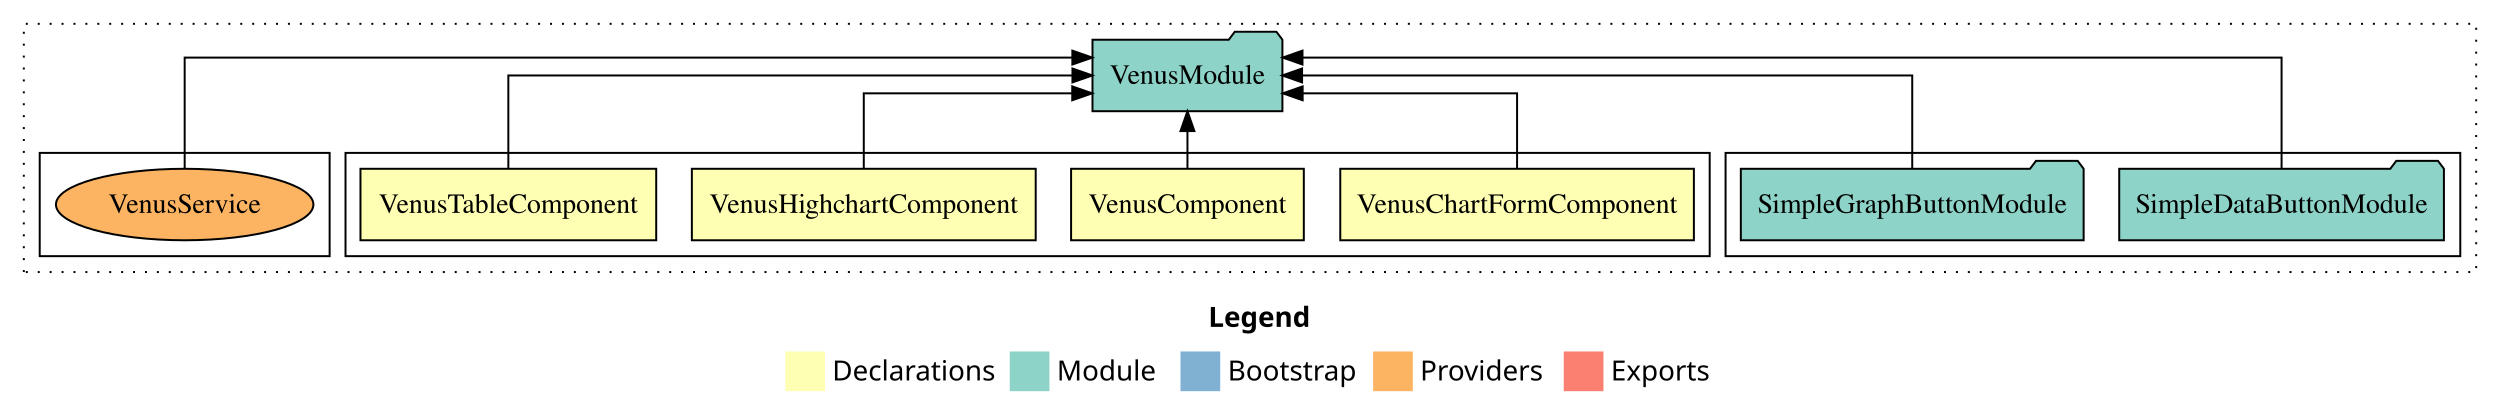
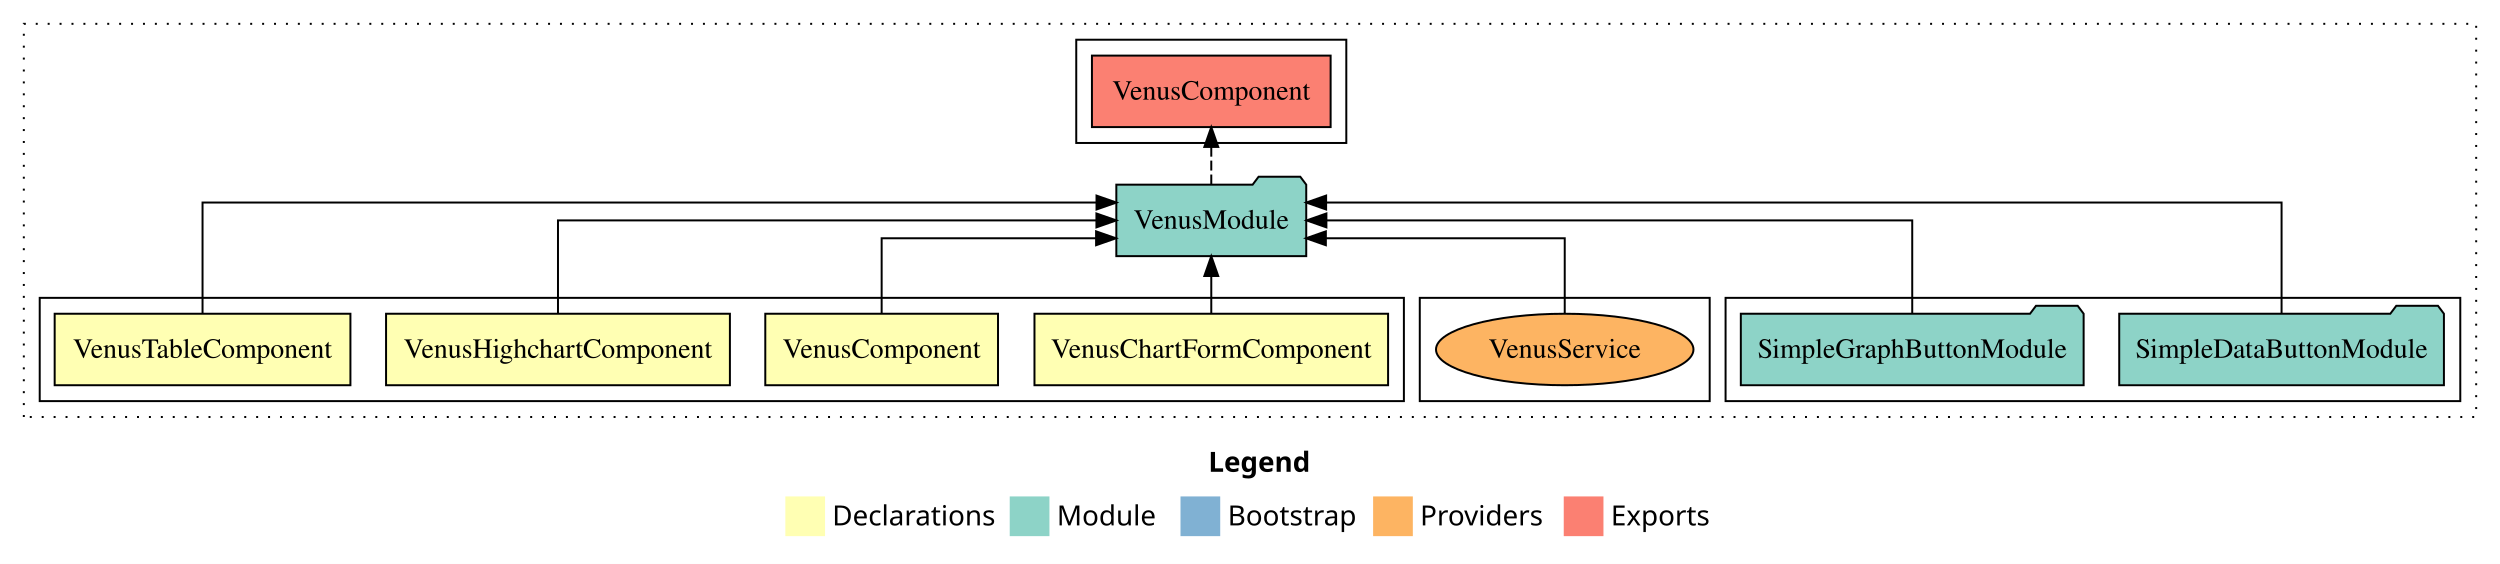
- <svg xmlns="http://www.w3.org/2000/svg" width="1259pt" height="211pt" viewBox="0.00 0.00 1259.00 211.00">
-   <g id="graph0" class="graph" transform="scale(1 1) rotate(0) translate(4 207)">
-     <polygon fill="white" stroke="transparent" points="-4,4 -4,-207 1255,-207 1255,4 -4,4" />
+ <svg xmlns="http://www.w3.org/2000/svg" width="1259pt" height="284pt" viewBox="0.00 0.00 1259.00 284.00">
+   <g id="graph0" class="graph" transform="scale(1 1) rotate(0) translate(4 280)">
+     <polygon fill="white" stroke="transparent" points="-4,4 -4,-280 1255,-280 1255,4 -4,4" />
    <text text-anchor="start" x="604.51" y="-42.4" font-family="Times-12" font-weight="bold" font-size="14.00">Legend</text>
    <polygon fill="#ffffb3" stroke="transparent" points="391.5,-10 391.5,-30 411.5,-30 411.5,-10 391.5,-10" />
    <text text-anchor="start" x="415.13" y="-15.4" font-family="Times-12" font-size="14.00">  Declarations</text>
    <polygon fill="#8dd3c7" stroke="transparent" points="504.5,-10 504.5,-30 524.5,-30 524.5,-10 504.5,-10" />
    <text text-anchor="start" x="528.23" y="-15.4" font-family="Times-12" font-size="14.00">  Module</text>
    <polygon fill="#80b1d3" stroke="transparent" points="590.5,-10 590.5,-30 610.5,-30 610.5,-10 590.5,-10" />
    <text text-anchor="start" x="614.28" y="-15.4" font-family="Times-12" font-size="14.00">  Bootstrap</text>
    <polygon fill="#fdb462" stroke="transparent" points="687.5,-10 687.5,-30 707.5,-30 707.5,-10 687.5,-10" />
    <text text-anchor="start" x="711.17" y="-15.4" font-family="Times-12" font-size="14.00">  Providers</text>
    <polygon fill="#fb8072" stroke="transparent" points="783.5,-10 783.5,-30 803.5,-30 803.5,-10 783.5,-10" />
    <text text-anchor="start" x="807.23" y="-15.4" font-family="Times-12" font-size="14.00">  Exports</text>
    <g id="clust1" class="cluster">
-       <polygon fill="none" stroke="black" stroke-dasharray="1,5" points="8,-70 8,-195 1243,-195 1243,-70 8,-70" />
+       <polygon fill="none" stroke="black" stroke-dasharray="1,5" points="8,-70 8,-268 1243,-268 1243,-70 8,-70" />
+     </g>
+     <g id="clust8" class="cluster">
+       <polygon fill="none" stroke="black" points="538,-208 538,-260 674,-260 674,-208 538,-208" />
    </g>
    <g id="clust7" class="cluster">
      <polygon fill="none" stroke="black" points="865,-78 865,-130 1235,-130 1235,-78 865,-78" />
    </g>
+     <g id="clust10" class="cluster">
+       <polygon fill="none" stroke="black" points="711,-78 711,-130 857,-130 857,-78 711,-78" />
+     </g>
    <g id="clust2" class="cluster">
-       <polygon fill="none" stroke="black" points="170,-78 170,-130 857,-130 857,-78 170,-78" />
-     </g>
-     <g id="clust10" class="cluster">
-       <polygon fill="none" stroke="black" points="16,-78 16,-130 162,-130 162,-78 16,-78" />
+       <polygon fill="none" stroke="black" points="16,-78 16,-130 703,-130 703,-78 16,-78" />
    </g>
    <g id="node1" class="node">
-       <polygon fill="#ffffb3" stroke="black" points="849.04,-122 670.96,-122 670.96,-86 849.04,-86 849.04,-122" />
-       <text text-anchor="middle" x="760" y="-99.8" font-family="Times,serif" font-size="14.00">VenusChartFormComponent</text>
+       <polygon fill="#ffffb3" stroke="black" points="695.04,-122 516.96,-122 516.96,-86 695.04,-86 695.04,-122" />
+       <text text-anchor="middle" x="606" y="-99.8" font-family="Times,serif" font-size="14.00">VenusChartFormComponent</text>
    </g>
    <g id="node5" class="node">
-       <polygon fill="#8dd3c7" stroke="black" points="641.82,-187 638.82,-191 617.82,-191 614.82,-187 546.18,-187 546.18,-151 641.82,-151 641.82,-187" />
-       <text text-anchor="middle" x="594" y="-164.8" font-family="Times,serif" font-size="14.00">VenusModule</text>
+       <polygon fill="#8dd3c7" stroke="black" points="653.82,-187 650.82,-191 629.82,-191 626.82,-187 558.18,-187 558.18,-151 653.82,-151 653.82,-187" />
+       <text text-anchor="middle" x="606" y="-164.8" font-family="Times,serif" font-size="14.00">VenusModule</text>
    </g>
    <g id="edge1" class="edge">
-       <path fill="none" stroke="black" d="M760,-122.03C760,-138.4 760,-160 760,-160 760,-160 652.01,-160 652.01,-160" />
-       <polygon fill="black" stroke="black" points="652.01,-156.5 642.01,-160 652.01,-163.5 652.01,-156.5" />
+       <path fill="none" stroke="black" d="M606,-122.11C606,-122.11 606,-140.99 606,-140.99" />
+       <polygon fill="black" stroke="black" points="602.5,-140.99 606,-150.99 609.5,-140.99 602.5,-140.99" />
    </g>
    <g id="node2" class="node">
-       <polygon fill="#ffffb3" stroke="black" points="652.6,-122 535.4,-122 535.4,-86 652.6,-86 652.6,-122" />
-       <text text-anchor="middle" x="594" y="-99.8" font-family="Times,serif" font-size="14.00">VenusComponent</text>
+       <polygon fill="#ffffb3" stroke="black" points="498.6,-122 381.4,-122 381.4,-86 498.6,-86 498.6,-122" />
+       <text text-anchor="middle" x="440" y="-99.8" font-family="Times,serif" font-size="14.00">VenusComponent</text>
    </g>
    <g id="edge2" class="edge">
-       <path fill="none" stroke="black" d="M594,-122.11C594,-122.11 594,-140.99 594,-140.99" />
-       <polygon fill="black" stroke="black" points="590.5,-140.99 594,-150.99 597.5,-140.99 590.5,-140.99" />
+       <path fill="none" stroke="black" d="M440,-122.03C440,-138.4 440,-160 440,-160 440,-160 547.99,-160 547.99,-160" />
+       <polygon fill="black" stroke="black" points="547.99,-163.5 557.99,-160 547.99,-156.5 547.99,-163.5" />
    </g>
    <g id="node3" class="node">
-       <polygon fill="#ffffb3" stroke="black" points="517.58,-122 344.42,-122 344.42,-86 517.58,-86 517.58,-122" />
-       <text text-anchor="middle" x="431" y="-99.8" font-family="Times,serif" font-size="14.00">VenusHighchartComponent</text>
+       <polygon fill="#ffffb3" stroke="black" points="363.58,-122 190.42,-122 190.42,-86 363.58,-86 363.58,-122" />
+       <text text-anchor="middle" x="277" y="-99.8" font-family="Times,serif" font-size="14.00">VenusHighchartComponent</text>
    </g>
    <g id="edge3" class="edge">
-       <path fill="none" stroke="black" d="M431,-122.03C431,-138.4 431,-160 431,-160 431,-160 535.98,-160 535.98,-160" />
-       <polygon fill="black" stroke="black" points="535.98,-163.5 545.98,-160 535.98,-156.5 535.98,-163.5" />
+       <path fill="none" stroke="black" d="M277,-122.11C277,-141.34 277,-169 277,-169 277,-169 548.16,-169 548.16,-169" />
+       <polygon fill="black" stroke="black" points="548.16,-172.5 558.16,-169 548.16,-165.5 548.16,-172.5" />
    </g>
    <g id="node4" class="node">
-       <polygon fill="#ffffb3" stroke="black" points="326.47,-122 177.53,-122 177.53,-86 326.47,-86 326.47,-122" />
-       <text text-anchor="middle" x="252" y="-99.8" font-family="Times,serif" font-size="14.00">VenusTableComponent</text>
+       <polygon fill="#ffffb3" stroke="black" points="172.47,-122 23.53,-122 23.53,-86 172.47,-86 172.47,-122" />
+       <text text-anchor="middle" x="98" y="-99.8" font-family="Times,serif" font-size="14.00">VenusTableComponent</text>
    </g>
    <g id="edge4" class="edge">
-       <path fill="none" stroke="black" d="M252,-122.11C252,-141.34 252,-169 252,-169 252,-169 536.09,-169 536.09,-169" />
-       <polygon fill="black" stroke="black" points="536.09,-172.5 546.09,-169 536.09,-165.5 536.09,-172.5" />
+       <path fill="none" stroke="black" d="M98,-122.29C98,-144.21 98,-178 98,-178 98,-178 548.21,-178 548.21,-178" />
+       <polygon fill="black" stroke="black" points="548.21,-181.5 558.21,-178 548.21,-174.5 548.21,-181.5" />
+     </g>
+     <g id="node8" class="node">
+       <polygon fill="#fb8072" stroke="black" points="666.1,-252 545.9,-252 545.9,-216 666.1,-216 666.1,-252" />
+       <text text-anchor="middle" x="606" y="-229.8" font-family="Times,serif" font-size="14.00">VenusComponent </text>
+     </g>
+     <g id="edge7" class="edge">
+       <path fill="none" stroke="black" stroke-dasharray="5,2" d="M606,-187.11C606,-187.11 606,-205.99 606,-205.99" />
+       <polygon fill="black" stroke="black" points="602.5,-205.99 606,-215.99 609.5,-205.99 602.5,-205.99" />
    </g>
    <g id="node6" class="node">
      <polygon fill="#8dd3c7" stroke="black" points="1226.76,-122 1223.76,-126 1202.76,-126 1199.76,-122 1063.24,-122 1063.24,-86 1226.76,-86 1226.76,-122" />
      <text text-anchor="middle" x="1145" y="-99.8" font-family="Times,serif" font-size="14.00">SimpleDataButtonModule</text>
    </g>
    <g id="edge5" class="edge">
-       <path fill="none" stroke="black" d="M1145,-122.29C1145,-144.21 1145,-178 1145,-178 1145,-178 651.93,-178 651.93,-178" />
-       <polygon fill="black" stroke="black" points="651.93,-174.5 641.93,-178 651.93,-181.5 651.93,-174.5" />
+       <path fill="none" stroke="black" d="M1145,-122.29C1145,-144.21 1145,-178 1145,-178 1145,-178 663.83,-178 663.83,-178" />
+       <polygon fill="black" stroke="black" points="663.83,-174.5 653.83,-178 663.83,-181.5 663.83,-174.5" />
    </g>
    <g id="node7" class="node">
      <polygon fill="#8dd3c7" stroke="black" points="1045.32,-122 1042.32,-126 1021.32,-126 1018.32,-122 872.68,-122 872.68,-86 1045.32,-86 1045.32,-122" />
      <text text-anchor="middle" x="959" y="-99.8" font-family="Times,serif" font-size="14.00">SimpleGraphButtonModule</text>
    </g>
    <g id="edge6" class="edge">
-       <path fill="none" stroke="black" d="M959,-122.11C959,-141.34 959,-169 959,-169 959,-169 651.72,-169 651.72,-169" />
-       <polygon fill="black" stroke="black" points="651.72,-165.5 641.72,-169 651.72,-172.5 651.72,-165.5" />
+       <path fill="none" stroke="black" d="M959,-122.11C959,-141.34 959,-169 959,-169 959,-169 663.97,-169 663.97,-169" />
+       <polygon fill="black" stroke="black" points="663.97,-165.5 653.97,-169 663.97,-172.5 663.97,-165.5" />
    </g>
-     <g id="node8" class="node">
-       <ellipse fill="#fdb462" stroke="black" cx="89" cy="-104" rx="64.83" ry="18" />
-       <text text-anchor="middle" x="89" y="-99.8" font-family="Times,serif" font-size="14.00">VenusService</text>
+     <g id="node9" class="node">
+       <ellipse fill="#fdb462" stroke="black" cx="784" cy="-104" rx="64.83" ry="18" />
+       <text text-anchor="middle" x="784" y="-99.8" font-family="Times,serif" font-size="14.00">VenusService</text>
    </g>
-     <g id="edge7" class="edge">
-       <path fill="none" stroke="black" d="M89,-122.29C89,-144.21 89,-178 89,-178 89,-178 536.04,-178 536.04,-178" />
-       <polygon fill="black" stroke="black" points="536.04,-181.5 546.04,-178 536.04,-174.5 536.04,-181.5" />
+     <g id="edge8" class="edge">
+       <path fill="none" stroke="black" d="M784,-122.03C784,-138.4 784,-160 784,-160 784,-160 663.7,-160 663.7,-160" />
+       <polygon fill="black" stroke="black" points="663.7,-156.5 653.7,-160 663.7,-163.5 663.7,-156.5" />
    </g>
  </g>
</svg>
